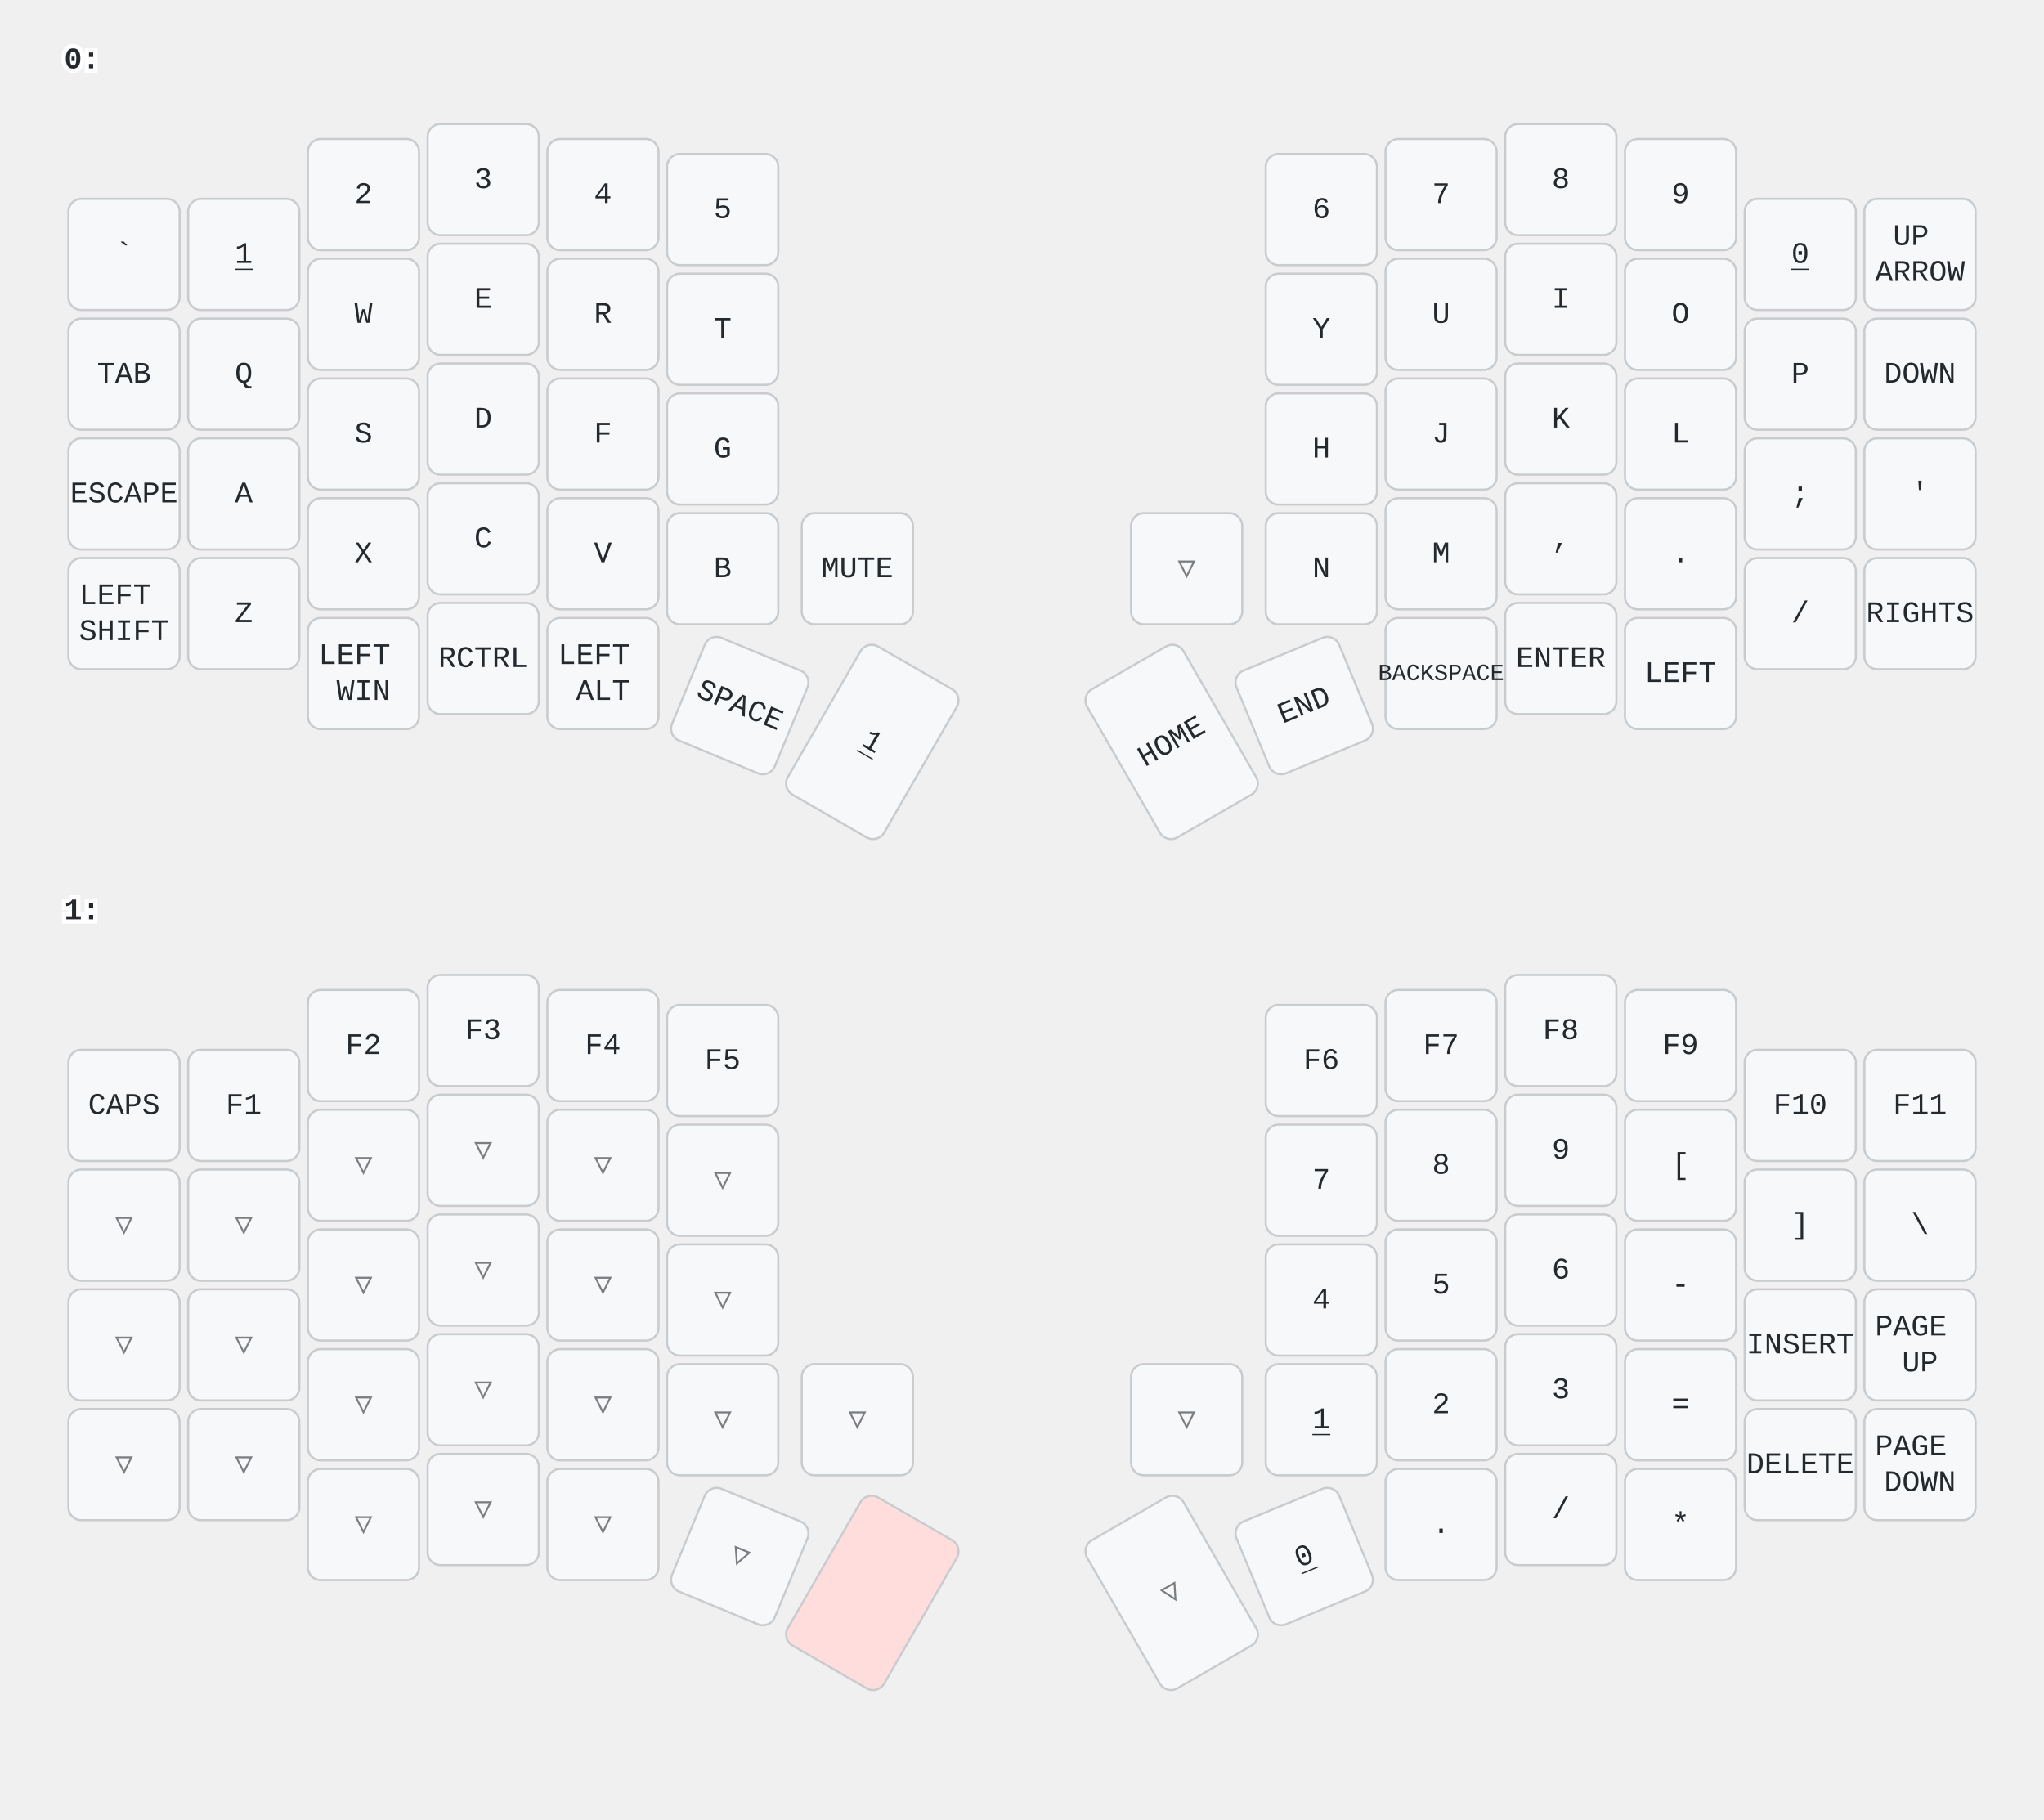
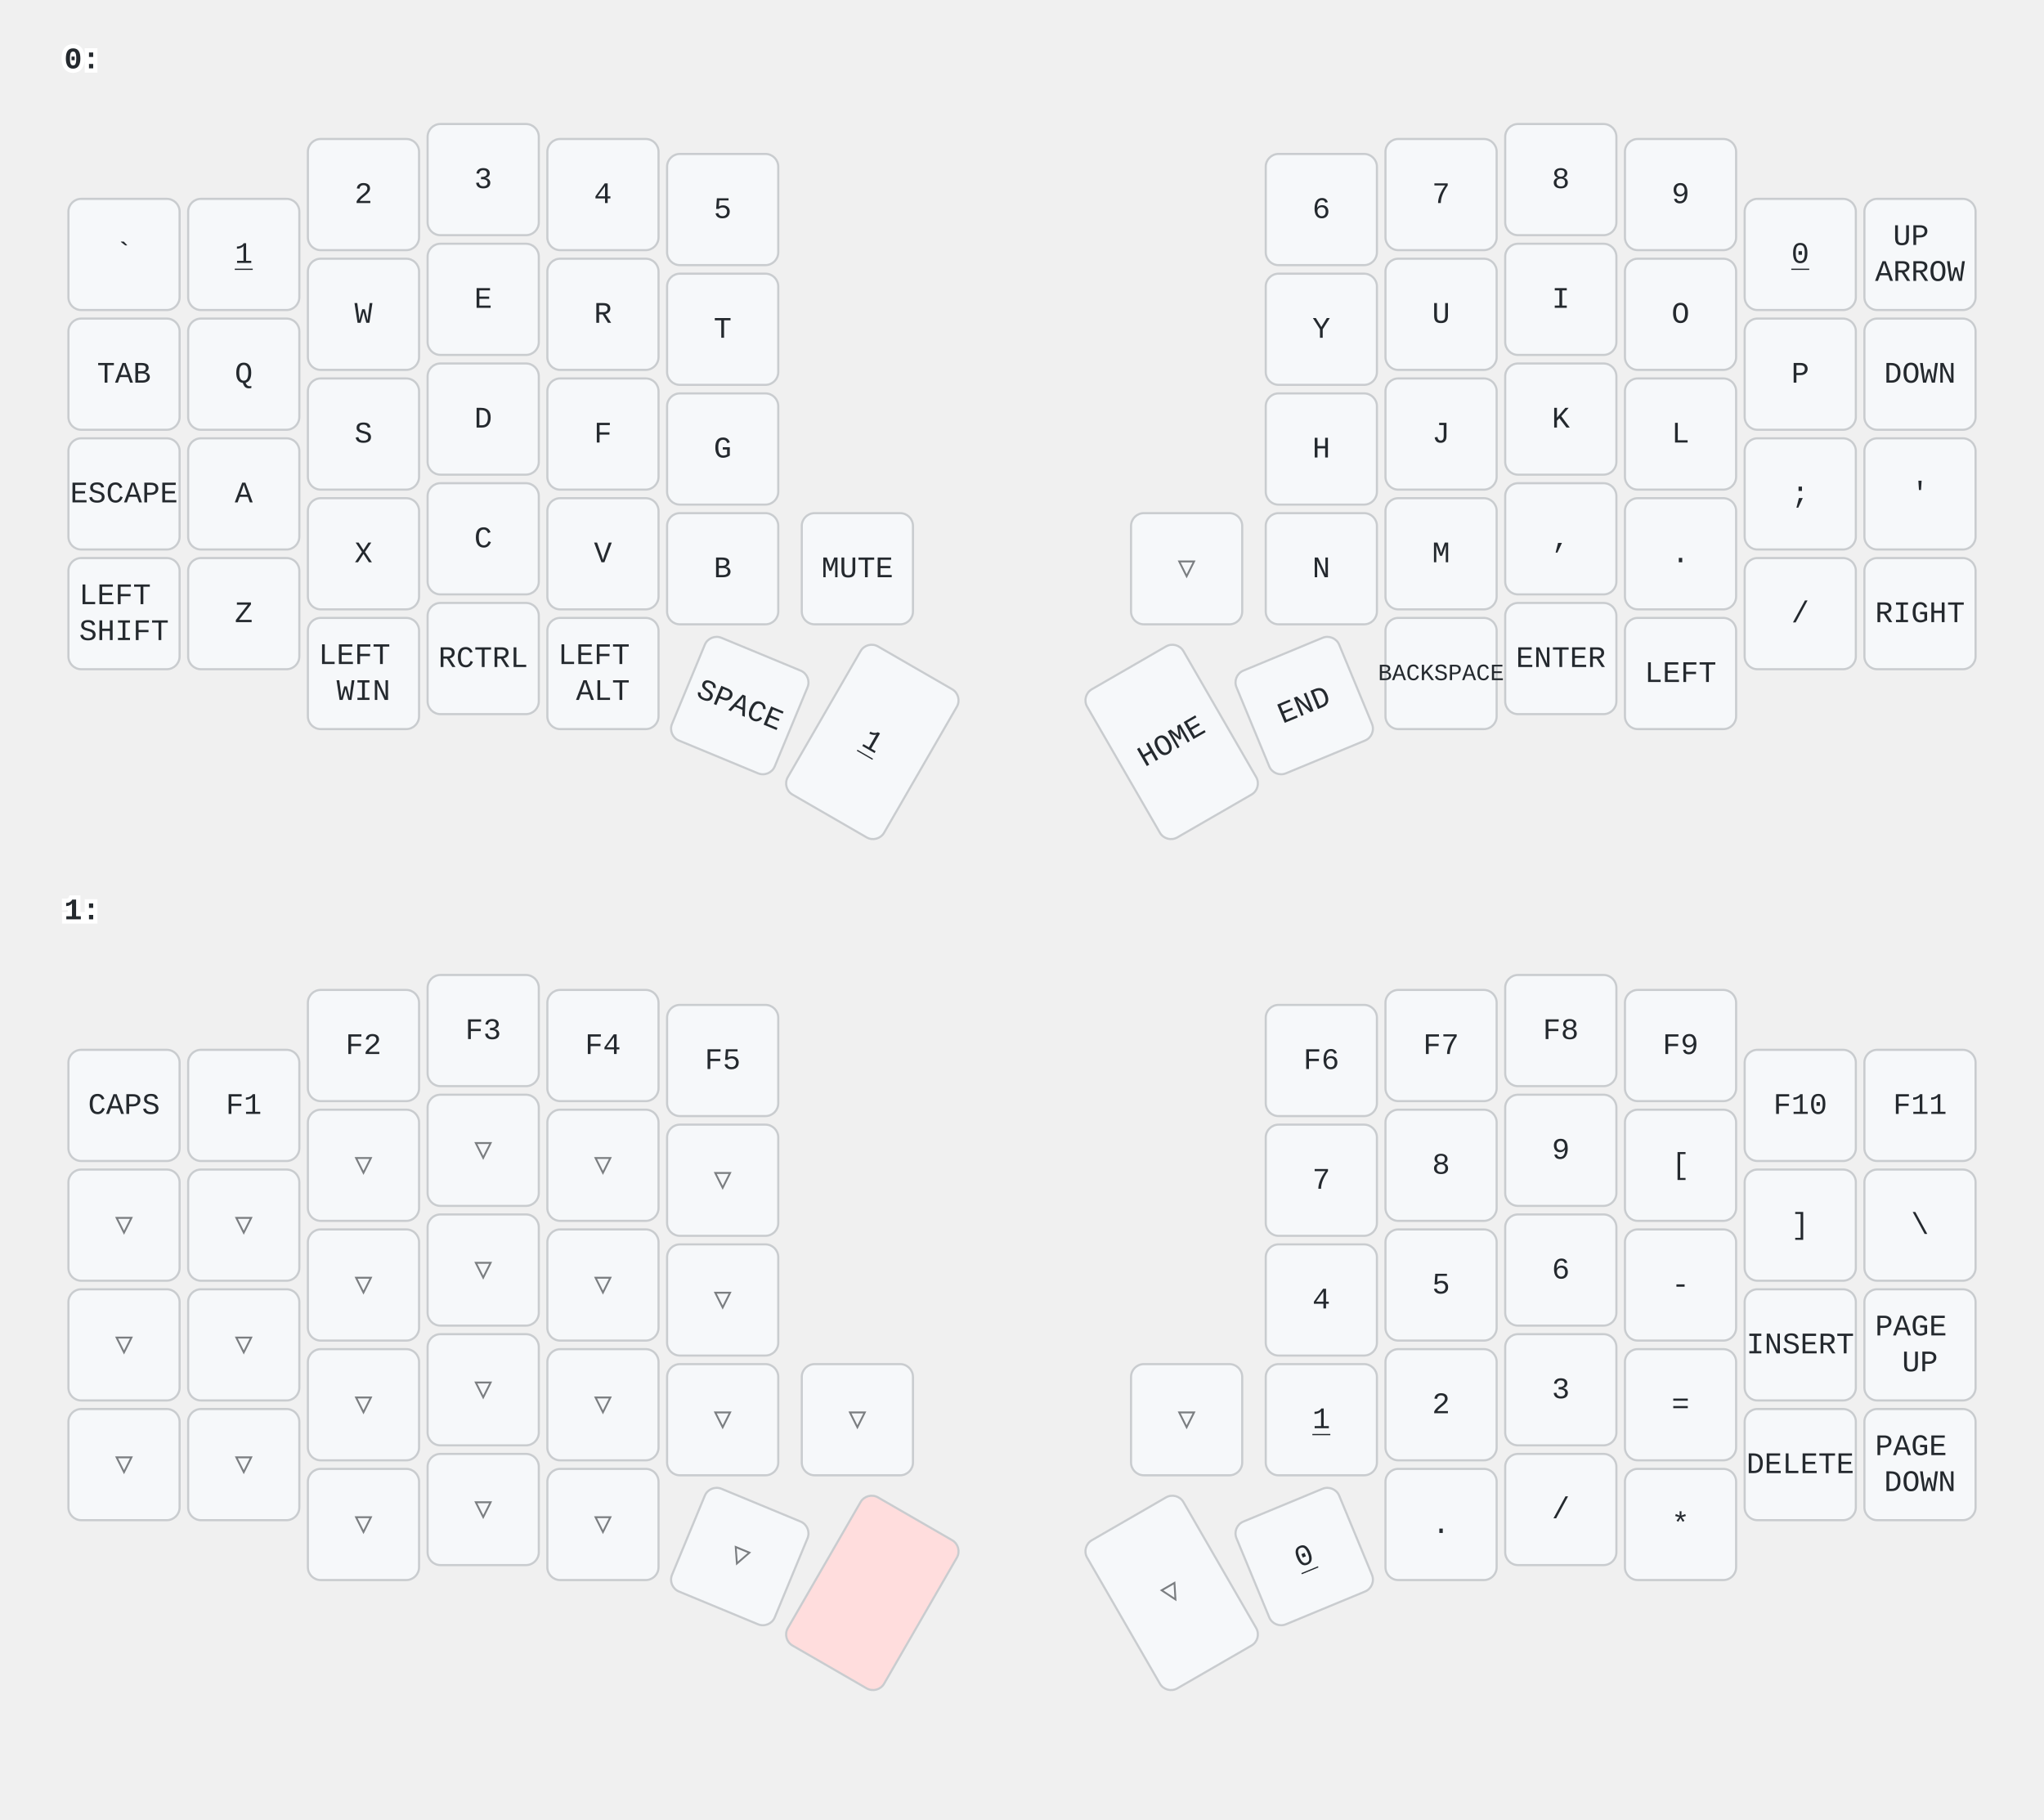
<svg xmlns="http://www.w3.org/2000/svg" width="956" height="851" viewBox="0 0 956 851" class="keymap">
  <style>/* inherit to force styles through use tags */
svg path {
    fill: inherit;
}

/* font and background color specifications */
svg.keymap {
    font-family: SFMono-Regular,Consolas,Liberation Mono,Menlo,monospace;
    font-size: 14px;
    font-kerning: normal;
    text-rendering: optimizeLegibility;
    fill: #24292e;
}

/* default key styling */
rect.key {
    fill: #f6f8fa;
}

rect.key, rect.combo {
    stroke: #c9cccf;
    stroke-width: 1;
}

/* default key side styling, only used is draw_key_sides is set */
rect.side {
    filter: brightness(90%);
}

/* color accent for combo boxes */
rect.combo, rect.combo-separate {
    fill: #cdf;
}

/* color accent for held keys */
rect.held, rect.combo.held {
    fill: #fdd;
}

/* color accent for ghost (optional) keys */
rect.ghost, rect.combo.ghost {
    stroke-dasharray: 4, 4;
    stroke-width: 2;
}

text {
    text-anchor: middle;
    dominant-baseline: middle;
}

/* styling for layer labels */
text.label {
    font-weight: bold;
    text-anchor: start;
    stroke: white;
    stroke-width: 4;
    paint-order: stroke;
}

/* styling for optional footer */
text.footer {
    text-anchor: end;
    dominant-baseline: auto;
    stroke: white;
    stroke-width: 4;
    paint-order: stroke;
}

/* styling for combo tap, and key non-tap label text */
text.combo, text.hold, text.shifted, text.left, text.right {
    font-size: 11px;
}

text.hold {
    text-anchor: middle;
    dominant-baseline: auto;
}

text.shifted {
    text-anchor: middle;
    dominant-baseline: hanging;
}

text.left {
    text-anchor: start;
}

text.right {
    text-anchor: end;
}

text.layer-activator {
    text-decoration: underline;
}

/* styling for hold/shifted label text in combo box */
text.combo.hold, text.combo.shifted, text.combo.left, text.combo.right {
    font-size: 8px;
}

/* lighter symbol for transparent keys */
text.trans {
    fill: #7b7e81;
}

/* styling for combo dendrons */
path.combo {
    stroke-width: 1;
    stroke: gray;
    fill: none;
}

/* Start Tabler Icons Cleanup */
/* cannot use height/width with glyphs */
.icon-tabler &gt; path {
    fill: inherit;
    stroke: inherit;
    stroke-width: 2;
}
/* hide tabler's default box */
.icon-tabler &gt; path[stroke="none"][fill="none"] {
    visibility: hidden;
}
/* End Tabler Icons Cleanup */
</style>
  <g transform="translate(30, 0)" class="layer-0">
    <text x="0" y="28" class="label" id="x_x">0:</text>
    <g transform="translate(0, 56)">
      <g transform="translate(28, 63)" class="key keypos-0">
        <rect rx="6" ry="6" x="-26" y="-26" width="52" height="52" class="key" />
        <text x="0" y="0" class="key tap">`</text>
      </g>
      <g transform="translate(84, 63)" class="key keypos-1">
        <rect rx="6" ry="6" x="-26" y="-26" width="52" height="52" class="key" />
        <a href="#x_x">
          <text x="0" y="0" class="key tap layer-activator">1</text>
        </a>
      </g>
      <g transform="translate(140, 35)" class="key keypos-2">
        <rect rx="6" ry="6" x="-26" y="-26" width="52" height="52" class="key" />
        <text x="0" y="0" class="key tap">2</text>
      </g>
      <g transform="translate(196, 28)" class="key keypos-3">
        <rect rx="6" ry="6" x="-26" y="-26" width="52" height="52" class="key" />
        <text x="0" y="0" class="key tap">3</text>
      </g>
      <g transform="translate(252, 35)" class="key keypos-4">
        <rect rx="6" ry="6" x="-26" y="-26" width="52" height="52" class="key" />
        <text x="0" y="0" class="key tap">4</text>
      </g>
      <g transform="translate(308, 42)" class="key keypos-5">
        <rect rx="6" ry="6" x="-26" y="-26" width="52" height="52" class="key" />
        <text x="0" y="0" class="key tap">5</text>
      </g>
      <g transform="translate(588, 42)" class="key keypos-6">
        <rect rx="6" ry="6" x="-26" y="-26" width="52" height="52" class="key" />
        <text x="0" y="0" class="key tap">6</text>
      </g>
      <g transform="translate(644, 35)" class="key keypos-7">
        <rect rx="6" ry="6" x="-26" y="-26" width="52" height="52" class="key" />
        <text x="0" y="0" class="key tap">7</text>
      </g>
      <g transform="translate(700, 28)" class="key keypos-8">
        <rect rx="6" ry="6" x="-26" y="-26" width="52" height="52" class="key" />
        <text x="0" y="0" class="key tap">8</text>
      </g>
      <g transform="translate(756, 35)" class="key keypos-9">
        <rect rx="6" ry="6" x="-26" y="-26" width="52" height="52" class="key" />
        <text x="0" y="0" class="key tap">9</text>
      </g>
      <g transform="translate(812, 63)" class="key keypos-10">
        <rect rx="6" ry="6" x="-26" y="-26" width="52" height="52" class="key" />
        <a href="#x_x">
          <text x="0" y="0" class="key tap layer-activator">0</text>
        </a>
      </g>
      <g transform="translate(868, 63)" class="key keypos-11">
        <rect rx="6" ry="6" x="-26" y="-26" width="52" height="52" class="key" />
        <text x="0" y="0" class="key tap">
          <tspan x="0" dy="-0.6em">UP</tspan>
          <tspan x="0" dy="1.2em">ARROW</tspan>
        </text>
      </g>
      <g transform="translate(28, 119)" class="key keypos-12">
        <rect rx="6" ry="6" x="-26" y="-26" width="52" height="52" class="key" />
        <text x="0" y="0" class="key tap">TAB</text>
      </g>
      <g transform="translate(84, 119)" class="key keypos-13">
        <rect rx="6" ry="6" x="-26" y="-26" width="52" height="52" class="key" />
        <text x="0" y="0" class="key tap">Q</text>
      </g>
      <g transform="translate(140, 91)" class="key keypos-14">
        <rect rx="6" ry="6" x="-26" y="-26" width="52" height="52" class="key" />
        <text x="0" y="0" class="key tap">W</text>
      </g>
      <g transform="translate(196, 84)" class="key keypos-15">
        <rect rx="6" ry="6" x="-26" y="-26" width="52" height="52" class="key" />
        <text x="0" y="0" class="key tap">E</text>
      </g>
      <g transform="translate(252, 91)" class="key keypos-16">
        <rect rx="6" ry="6" x="-26" y="-26" width="52" height="52" class="key" />
        <text x="0" y="0" class="key tap">R</text>
      </g>
      <g transform="translate(308, 98)" class="key keypos-17">
        <rect rx="6" ry="6" x="-26" y="-26" width="52" height="52" class="key" />
        <text x="0" y="0" class="key tap">T</text>
      </g>
      <g transform="translate(588, 98)" class="key keypos-18">
        <rect rx="6" ry="6" x="-26" y="-26" width="52" height="52" class="key" />
        <text x="0" y="0" class="key tap">Y</text>
      </g>
      <g transform="translate(644, 91)" class="key keypos-19">
        <rect rx="6" ry="6" x="-26" y="-26" width="52" height="52" class="key" />
        <text x="0" y="0" class="key tap">U</text>
      </g>
      <g transform="translate(700, 84)" class="key keypos-20">
        <rect rx="6" ry="6" x="-26" y="-26" width="52" height="52" class="key" />
        <text x="0" y="0" class="key tap">I</text>
      </g>
      <g transform="translate(756, 91)" class="key keypos-21">
        <rect rx="6" ry="6" x="-26" y="-26" width="52" height="52" class="key" />
        <text x="0" y="0" class="key tap">O</text>
      </g>
      <g transform="translate(812, 119)" class="key keypos-22">
        <rect rx="6" ry="6" x="-26" y="-26" width="52" height="52" class="key" />
        <text x="0" y="0" class="key tap">P</text>
      </g>
      <g transform="translate(868, 119)" class="key keypos-23">
        <rect rx="6" ry="6" x="-26" y="-26" width="52" height="52" class="key" />
        <text x="0" y="0" class="key tap">DOWN</text>
      </g>
      <g transform="translate(28, 175)" class="key keypos-24">
        <rect rx="6" ry="6" x="-26" y="-26" width="52" height="52" class="key" />
        <text x="0" y="0" class="key tap">ESCAPE</text>
      </g>
      <g transform="translate(84, 175)" class="key keypos-25">
        <rect rx="6" ry="6" x="-26" y="-26" width="52" height="52" class="key" />
        <text x="0" y="0" class="key tap">A</text>
      </g>
      <g transform="translate(140, 147)" class="key keypos-26">
        <rect rx="6" ry="6" x="-26" y="-26" width="52" height="52" class="key" />
        <text x="0" y="0" class="key tap">S</text>
      </g>
      <g transform="translate(196, 140)" class="key keypos-27">
        <rect rx="6" ry="6" x="-26" y="-26" width="52" height="52" class="key" />
        <text x="0" y="0" class="key tap">D</text>
      </g>
      <g transform="translate(252, 147)" class="key keypos-28">
        <rect rx="6" ry="6" x="-26" y="-26" width="52" height="52" class="key" />
        <text x="0" y="0" class="key tap">F</text>
      </g>
      <g transform="translate(308, 154)" class="key keypos-29">
        <rect rx="6" ry="6" x="-26" y="-26" width="52" height="52" class="key" />
        <text x="0" y="0" class="key tap">G</text>
      </g>
      <g transform="translate(588, 154)" class="key keypos-30">
        <rect rx="6" ry="6" x="-26" y="-26" width="52" height="52" class="key" />
        <text x="0" y="0" class="key tap">H</text>
      </g>
      <g transform="translate(644, 147)" class="key keypos-31">
        <rect rx="6" ry="6" x="-26" y="-26" width="52" height="52" class="key" />
        <text x="0" y="0" class="key tap">J</text>
      </g>
      <g transform="translate(700, 140)" class="key keypos-32">
        <rect rx="6" ry="6" x="-26" y="-26" width="52" height="52" class="key" />
        <text x="0" y="0" class="key tap">K</text>
      </g>
      <g transform="translate(756, 147)" class="key keypos-33">
        <rect rx="6" ry="6" x="-26" y="-26" width="52" height="52" class="key" />
        <text x="0" y="0" class="key tap">L</text>
      </g>
      <g transform="translate(812, 175)" class="key keypos-34">
        <rect rx="6" ry="6" x="-26" y="-26" width="52" height="52" class="key" />
        <text x="0" y="0" class="key tap">;</text>
      </g>
      <g transform="translate(868, 175)" class="key keypos-35">
        <rect rx="6" ry="6" x="-26" y="-26" width="52" height="52" class="key" />
        <text x="0" y="0" class="key tap">'</text>
      </g>
      <g transform="translate(28, 231)" class="key keypos-36">
        <rect rx="6" ry="6" x="-26" y="-26" width="52" height="52" class="key" />
        <text x="0" y="0" class="key tap">
          <tspan x="0" dy="-0.6em">LEFT</tspan>
          <tspan x="0" dy="1.2em">SHIFT</tspan>
        </text>
      </g>
      <g transform="translate(84, 231)" class="key keypos-37">
        <rect rx="6" ry="6" x="-26" y="-26" width="52" height="52" class="key" />
        <text x="0" y="0" class="key tap">Z</text>
      </g>
      <g transform="translate(140, 203)" class="key keypos-38">
        <rect rx="6" ry="6" x="-26" y="-26" width="52" height="52" class="key" />
        <text x="0" y="0" class="key tap">X</text>
      </g>
      <g transform="translate(196, 196)" class="key keypos-39">
        <rect rx="6" ry="6" x="-26" y="-26" width="52" height="52" class="key" />
        <text x="0" y="0" class="key tap">C</text>
      </g>
      <g transform="translate(252, 203)" class="key keypos-40">
        <rect rx="6" ry="6" x="-26" y="-26" width="52" height="52" class="key" />
        <text x="0" y="0" class="key tap">V</text>
      </g>
      <g transform="translate(308, 210)" class="key keypos-41">
        <rect rx="6" ry="6" x="-26" y="-26" width="52" height="52" class="key" />
        <text x="0" y="0" class="key tap">B</text>
      </g>
      <g transform="translate(371, 210)" class="key keypos-42">
        <rect rx="6" ry="6" x="-26" y="-26" width="52" height="52" class="key" />
        <text x="0" y="0" class="key tap">MUTE</text>
      </g>
      <g transform="translate(525, 210)" class="key trans keypos-43">
        <rect rx="6" ry="6" x="-26" y="-26" width="52" height="52" class="key trans" />
        <text x="0" y="0" class="key trans tap">▽</text>
      </g>
      <g transform="translate(588, 210)" class="key keypos-44">
        <rect rx="6" ry="6" x="-26" y="-26" width="52" height="52" class="key" />
        <text x="0" y="0" class="key tap">N</text>
      </g>
      <g transform="translate(644, 203)" class="key keypos-45">
        <rect rx="6" ry="6" x="-26" y="-26" width="52" height="52" class="key" />
        <text x="0" y="0" class="key tap">M</text>
      </g>
      <g transform="translate(700, 196)" class="key keypos-46">
        <rect rx="6" ry="6" x="-26" y="-26" width="52" height="52" class="key" />
        <text x="0" y="0" class="key tap">,</text>
      </g>
      <g transform="translate(756, 203)" class="key keypos-47">
        <rect rx="6" ry="6" x="-26" y="-26" width="52" height="52" class="key" />
        <text x="0" y="0" class="key tap">.</text>
      </g>
      <g transform="translate(812, 231)" class="key keypos-48">
        <rect rx="6" ry="6" x="-26" y="-26" width="52" height="52" class="key" />
        <text x="0" y="0" class="key tap">/</text>
      </g>
      <g transform="translate(868, 231)" class="key keypos-49">
        <rect rx="6" ry="6" x="-26" y="-26" width="52" height="52" class="key" />
-         <text x="0" y="0" class="key tap">RIGHTS</text>
+         <text x="0" y="0" class="key tap">RIGHT</text>
      </g>
      <g transform="translate(140, 259)" class="key keypos-50">
        <rect rx="6" ry="6" x="-26" y="-26" width="52" height="52" class="key" />
        <text x="0" y="0" class="key tap">
          <tspan x="0" dy="-0.6em">LEFT</tspan>
          <tspan x="0" dy="1.2em">WIN</tspan>
        </text>
      </g>
      <g transform="translate(196, 252)" class="key keypos-51">
        <rect rx="6" ry="6" x="-26" y="-26" width="52" height="52" class="key" />
        <text x="0" y="0" class="key tap">RCTRL</text>
      </g>
      <g transform="translate(252, 259)" class="key keypos-52">
        <rect rx="6" ry="6" x="-26" y="-26" width="52" height="52" class="key" />
        <text x="0" y="0" class="key tap">
          <tspan x="0" dy="-0.6em">LEFT</tspan>
          <tspan x="0" dy="1.2em">ALT</tspan>
        </text>
      </g>
      <g transform="translate(316, 274) rotate(22.5)" class="key keypos-53">
        <rect rx="6" ry="6" x="-26" y="-26" width="52" height="52" class="key" />
        <text x="0" y="0" class="key tap">SPACE</text>
      </g>
      <g transform="translate(378, 291) rotate(30.0)" class="key keypos-54">
        <rect rx="6" ry="6" x="-26" y="-40" width="52" height="80" class="key" />
        <a href="#x_x">
          <text x="0" y="0" class="key tap layer-activator">1</text>
        </a>
      </g>
      <g transform="translate(518, 291) rotate(-30.0)" class="key keypos-55">
        <rect rx="6" ry="6" x="-26" y="-40" width="52" height="80" class="key" />
        <text x="0" y="0" class="key tap">HOME</text>
      </g>
      <g transform="translate(580, 274) rotate(-22.5)" class="key keypos-56">
        <rect rx="6" ry="6" x="-26" y="-26" width="52" height="52" class="key" />
        <text x="0" y="0" class="key tap">END</text>
      </g>
      <g transform="translate(644, 259)" class="key keypos-57">
        <rect rx="6" ry="6" x="-26" y="-26" width="52" height="52" class="key" />
        <text x="0" y="0" class="key tap">
          <tspan style="font-size: 78%">BACKSPACE</tspan>
        </text>
      </g>
      <g transform="translate(700, 252)" class="key keypos-58">
        <rect rx="6" ry="6" x="-26" y="-26" width="52" height="52" class="key" />
        <text x="0" y="0" class="key tap">ENTER</text>
      </g>
      <g transform="translate(756, 259)" class="key keypos-59">
        <rect rx="6" ry="6" x="-26" y="-26" width="52" height="52" class="key" />
        <text x="0" y="0" class="key tap">LEFT</text>
      </g>
    </g>
  </g>
  <g transform="translate(30, 398)" class="layer-1">
    <text x="0" y="28" class="label" id="x_x">1:</text>
    <g transform="translate(0, 56)">
      <g transform="translate(28, 63)" class="key keypos-0">
        <rect rx="6" ry="6" x="-26" y="-26" width="52" height="52" class="key" />
        <text x="0" y="0" class="key tap">CAPS</text>
      </g>
      <g transform="translate(84, 63)" class="key keypos-1">
        <rect rx="6" ry="6" x="-26" y="-26" width="52" height="52" class="key" />
        <text x="0" y="0" class="key tap">F1</text>
      </g>
      <g transform="translate(140, 35)" class="key keypos-2">
        <rect rx="6" ry="6" x="-26" y="-26" width="52" height="52" class="key" />
        <text x="0" y="0" class="key tap">F2</text>
      </g>
      <g transform="translate(196, 28)" class="key keypos-3">
        <rect rx="6" ry="6" x="-26" y="-26" width="52" height="52" class="key" />
        <text x="0" y="0" class="key tap">F3</text>
      </g>
      <g transform="translate(252, 35)" class="key keypos-4">
        <rect rx="6" ry="6" x="-26" y="-26" width="52" height="52" class="key" />
        <text x="0" y="0" class="key tap">F4</text>
      </g>
      <g transform="translate(308, 42)" class="key keypos-5">
        <rect rx="6" ry="6" x="-26" y="-26" width="52" height="52" class="key" />
        <text x="0" y="0" class="key tap">F5</text>
      </g>
      <g transform="translate(588, 42)" class="key keypos-6">
        <rect rx="6" ry="6" x="-26" y="-26" width="52" height="52" class="key" />
        <text x="0" y="0" class="key tap">F6</text>
      </g>
      <g transform="translate(644, 35)" class="key keypos-7">
        <rect rx="6" ry="6" x="-26" y="-26" width="52" height="52" class="key" />
        <text x="0" y="0" class="key tap">F7</text>
      </g>
      <g transform="translate(700, 28)" class="key keypos-8">
        <rect rx="6" ry="6" x="-26" y="-26" width="52" height="52" class="key" />
        <text x="0" y="0" class="key tap">F8</text>
      </g>
      <g transform="translate(756, 35)" class="key keypos-9">
        <rect rx="6" ry="6" x="-26" y="-26" width="52" height="52" class="key" />
        <text x="0" y="0" class="key tap">F9</text>
      </g>
      <g transform="translate(812, 63)" class="key keypos-10">
        <rect rx="6" ry="6" x="-26" y="-26" width="52" height="52" class="key" />
        <text x="0" y="0" class="key tap">F10</text>
      </g>
      <g transform="translate(868, 63)" class="key keypos-11">
        <rect rx="6" ry="6" x="-26" y="-26" width="52" height="52" class="key" />
        <text x="0" y="0" class="key tap">F11</text>
      </g>
      <g transform="translate(28, 119)" class="key trans keypos-12">
        <rect rx="6" ry="6" x="-26" y="-26" width="52" height="52" class="key trans" />
        <text x="0" y="0" class="key trans tap">▽</text>
      </g>
      <g transform="translate(84, 119)" class="key trans keypos-13">
        <rect rx="6" ry="6" x="-26" y="-26" width="52" height="52" class="key trans" />
        <text x="0" y="0" class="key trans tap">▽</text>
      </g>
      <g transform="translate(140, 91)" class="key trans keypos-14">
        <rect rx="6" ry="6" x="-26" y="-26" width="52" height="52" class="key trans" />
        <text x="0" y="0" class="key trans tap">▽</text>
      </g>
      <g transform="translate(196, 84)" class="key trans keypos-15">
        <rect rx="6" ry="6" x="-26" y="-26" width="52" height="52" class="key trans" />
        <text x="0" y="0" class="key trans tap">▽</text>
      </g>
      <g transform="translate(252, 91)" class="key trans keypos-16">
        <rect rx="6" ry="6" x="-26" y="-26" width="52" height="52" class="key trans" />
        <text x="0" y="0" class="key trans tap">▽</text>
      </g>
      <g transform="translate(308, 98)" class="key trans keypos-17">
        <rect rx="6" ry="6" x="-26" y="-26" width="52" height="52" class="key trans" />
        <text x="0" y="0" class="key trans tap">▽</text>
      </g>
      <g transform="translate(588, 98)" class="key keypos-18">
        <rect rx="6" ry="6" x="-26" y="-26" width="52" height="52" class="key" />
        <text x="0" y="0" class="key tap">7</text>
      </g>
      <g transform="translate(644, 91)" class="key keypos-19">
        <rect rx="6" ry="6" x="-26" y="-26" width="52" height="52" class="key" />
        <text x="0" y="0" class="key tap">8</text>
      </g>
      <g transform="translate(700, 84)" class="key keypos-20">
        <rect rx="6" ry="6" x="-26" y="-26" width="52" height="52" class="key" />
        <text x="0" y="0" class="key tap">9</text>
      </g>
      <g transform="translate(756, 91)" class="key keypos-21">
        <rect rx="6" ry="6" x="-26" y="-26" width="52" height="52" class="key" />
        <text x="0" y="0" class="key tap">[</text>
      </g>
      <g transform="translate(812, 119)" class="key keypos-22">
        <rect rx="6" ry="6" x="-26" y="-26" width="52" height="52" class="key" />
        <text x="0" y="0" class="key tap">]</text>
      </g>
      <g transform="translate(868, 119)" class="key keypos-23">
        <rect rx="6" ry="6" x="-26" y="-26" width="52" height="52" class="key" />
        <text x="0" y="0" class="key tap">\</text>
      </g>
      <g transform="translate(28, 175)" class="key trans keypos-24">
        <rect rx="6" ry="6" x="-26" y="-26" width="52" height="52" class="key trans" />
        <text x="0" y="0" class="key trans tap">▽</text>
      </g>
      <g transform="translate(84, 175)" class="key trans keypos-25">
        <rect rx="6" ry="6" x="-26" y="-26" width="52" height="52" class="key trans" />
        <text x="0" y="0" class="key trans tap">▽</text>
      </g>
      <g transform="translate(140, 147)" class="key trans keypos-26">
        <rect rx="6" ry="6" x="-26" y="-26" width="52" height="52" class="key trans" />
        <text x="0" y="0" class="key trans tap">▽</text>
      </g>
      <g transform="translate(196, 140)" class="key trans keypos-27">
        <rect rx="6" ry="6" x="-26" y="-26" width="52" height="52" class="key trans" />
        <text x="0" y="0" class="key trans tap">▽</text>
      </g>
      <g transform="translate(252, 147)" class="key trans keypos-28">
        <rect rx="6" ry="6" x="-26" y="-26" width="52" height="52" class="key trans" />
        <text x="0" y="0" class="key trans tap">▽</text>
      </g>
      <g transform="translate(308, 154)" class="key trans keypos-29">
        <rect rx="6" ry="6" x="-26" y="-26" width="52" height="52" class="key trans" />
        <text x="0" y="0" class="key trans tap">▽</text>
      </g>
      <g transform="translate(588, 154)" class="key keypos-30">
        <rect rx="6" ry="6" x="-26" y="-26" width="52" height="52" class="key" />
        <text x="0" y="0" class="key tap">4</text>
      </g>
      <g transform="translate(644, 147)" class="key keypos-31">
        <rect rx="6" ry="6" x="-26" y="-26" width="52" height="52" class="key" />
        <text x="0" y="0" class="key tap">5</text>
      </g>
      <g transform="translate(700, 140)" class="key keypos-32">
        <rect rx="6" ry="6" x="-26" y="-26" width="52" height="52" class="key" />
        <text x="0" y="0" class="key tap">6</text>
      </g>
      <g transform="translate(756, 147)" class="key keypos-33">
        <rect rx="6" ry="6" x="-26" y="-26" width="52" height="52" class="key" />
        <text x="0" y="0" class="key tap">-</text>
      </g>
      <g transform="translate(812, 175)" class="key keypos-34">
        <rect rx="6" ry="6" x="-26" y="-26" width="52" height="52" class="key" />
        <text x="0" y="0" class="key tap">INSERT</text>
      </g>
      <g transform="translate(868, 175)" class="key keypos-35">
        <rect rx="6" ry="6" x="-26" y="-26" width="52" height="52" class="key" />
        <text x="0" y="0" class="key tap">
          <tspan x="0" dy="-0.6em">PAGE</tspan>
          <tspan x="0" dy="1.2em">UP</tspan>
        </text>
      </g>
      <g transform="translate(28, 231)" class="key trans keypos-36">
        <rect rx="6" ry="6" x="-26" y="-26" width="52" height="52" class="key trans" />
        <text x="0" y="0" class="key trans tap">▽</text>
      </g>
      <g transform="translate(84, 231)" class="key trans keypos-37">
        <rect rx="6" ry="6" x="-26" y="-26" width="52" height="52" class="key trans" />
        <text x="0" y="0" class="key trans tap">▽</text>
      </g>
      <g transform="translate(140, 203)" class="key trans keypos-38">
        <rect rx="6" ry="6" x="-26" y="-26" width="52" height="52" class="key trans" />
        <text x="0" y="0" class="key trans tap">▽</text>
      </g>
      <g transform="translate(196, 196)" class="key trans keypos-39">
        <rect rx="6" ry="6" x="-26" y="-26" width="52" height="52" class="key trans" />
        <text x="0" y="0" class="key trans tap">▽</text>
      </g>
      <g transform="translate(252, 203)" class="key trans keypos-40">
        <rect rx="6" ry="6" x="-26" y="-26" width="52" height="52" class="key trans" />
        <text x="0" y="0" class="key trans tap">▽</text>
      </g>
      <g transform="translate(308, 210)" class="key trans keypos-41">
        <rect rx="6" ry="6" x="-26" y="-26" width="52" height="52" class="key trans" />
        <text x="0" y="0" class="key trans tap">▽</text>
      </g>
      <g transform="translate(371, 210)" class="key trans keypos-42">
        <rect rx="6" ry="6" x="-26" y="-26" width="52" height="52" class="key trans" />
        <text x="0" y="0" class="key trans tap">▽</text>
      </g>
      <g transform="translate(525, 210)" class="key trans keypos-43">
        <rect rx="6" ry="6" x="-26" y="-26" width="52" height="52" class="key trans" />
        <text x="0" y="0" class="key trans tap">▽</text>
      </g>
      <g transform="translate(588, 210)" class="key keypos-44">
        <rect rx="6" ry="6" x="-26" y="-26" width="52" height="52" class="key" />
        <a href="#x_x">
          <text x="0" y="0" class="key tap layer-activator">1</text>
        </a>
      </g>
      <g transform="translate(644, 203)" class="key keypos-45">
        <rect rx="6" ry="6" x="-26" y="-26" width="52" height="52" class="key" />
        <text x="0" y="0" class="key tap">2</text>
      </g>
      <g transform="translate(700, 196)" class="key keypos-46">
        <rect rx="6" ry="6" x="-26" y="-26" width="52" height="52" class="key" />
        <text x="0" y="0" class="key tap">3</text>
      </g>
      <g transform="translate(756, 203)" class="key keypos-47">
        <rect rx="6" ry="6" x="-26" y="-26" width="52" height="52" class="key" />
        <text x="0" y="0" class="key tap">=</text>
      </g>
      <g transform="translate(812, 231)" class="key keypos-48">
        <rect rx="6" ry="6" x="-26" y="-26" width="52" height="52" class="key" />
        <text x="0" y="0" class="key tap">DELETE</text>
      </g>
      <g transform="translate(868, 231)" class="key keypos-49">
        <rect rx="6" ry="6" x="-26" y="-26" width="52" height="52" class="key" />
        <text x="0" y="0" class="key tap">
          <tspan x="0" dy="-0.6em">PAGE</tspan>
          <tspan x="0" dy="1.2em">DOWN</tspan>
        </text>
      </g>
      <g transform="translate(140, 259)" class="key trans keypos-50">
        <rect rx="6" ry="6" x="-26" y="-26" width="52" height="52" class="key trans" />
        <text x="0" y="0" class="key trans tap">▽</text>
      </g>
      <g transform="translate(196, 252)" class="key trans keypos-51">
        <rect rx="6" ry="6" x="-26" y="-26" width="52" height="52" class="key trans" />
        <text x="0" y="0" class="key trans tap">▽</text>
      </g>
      <g transform="translate(252, 259)" class="key trans keypos-52">
        <rect rx="6" ry="6" x="-26" y="-26" width="52" height="52" class="key trans" />
        <text x="0" y="0" class="key trans tap">▽</text>
      </g>
      <g transform="translate(316, 274) rotate(22.5)" class="key trans keypos-53">
        <rect rx="6" ry="6" x="-26" y="-26" width="52" height="52" class="key trans" />
        <text x="0" y="0" class="key trans tap">▽</text>
      </g>
      <g transform="translate(378, 291) rotate(30.0)" class="key held keypos-54">
        <rect rx="6" ry="6" x="-26" y="-40" width="52" height="80" class="key held" />
      </g>
      <g transform="translate(518, 291) rotate(-30.0)" class="key trans keypos-55">
        <rect rx="6" ry="6" x="-26" y="-40" width="52" height="80" class="key trans" />
        <text x="0" y="0" class="key trans tap">▽</text>
      </g>
      <g transform="translate(580, 274) rotate(-22.5)" class="key keypos-56">
        <rect rx="6" ry="6" x="-26" y="-26" width="52" height="52" class="key" />
        <a href="#x_x">
          <text x="0" y="0" class="key tap layer-activator">0</text>
        </a>
      </g>
      <g transform="translate(644, 259)" class="key keypos-57">
        <rect rx="6" ry="6" x="-26" y="-26" width="52" height="52" class="key" />
        <text x="0" y="0" class="key tap">.</text>
      </g>
      <g transform="translate(700, 252)" class="key keypos-58">
        <rect rx="6" ry="6" x="-26" y="-26" width="52" height="52" class="key" />
        <text x="0" y="0" class="key tap">/</text>
      </g>
      <g transform="translate(756, 259)" class="key keypos-59">
        <rect rx="6" ry="6" x="-26" y="-26" width="52" height="52" class="key" />
        <text x="0" y="0" class="key tap">*</text>
      </g>
    </g>
  </g>
</svg>
